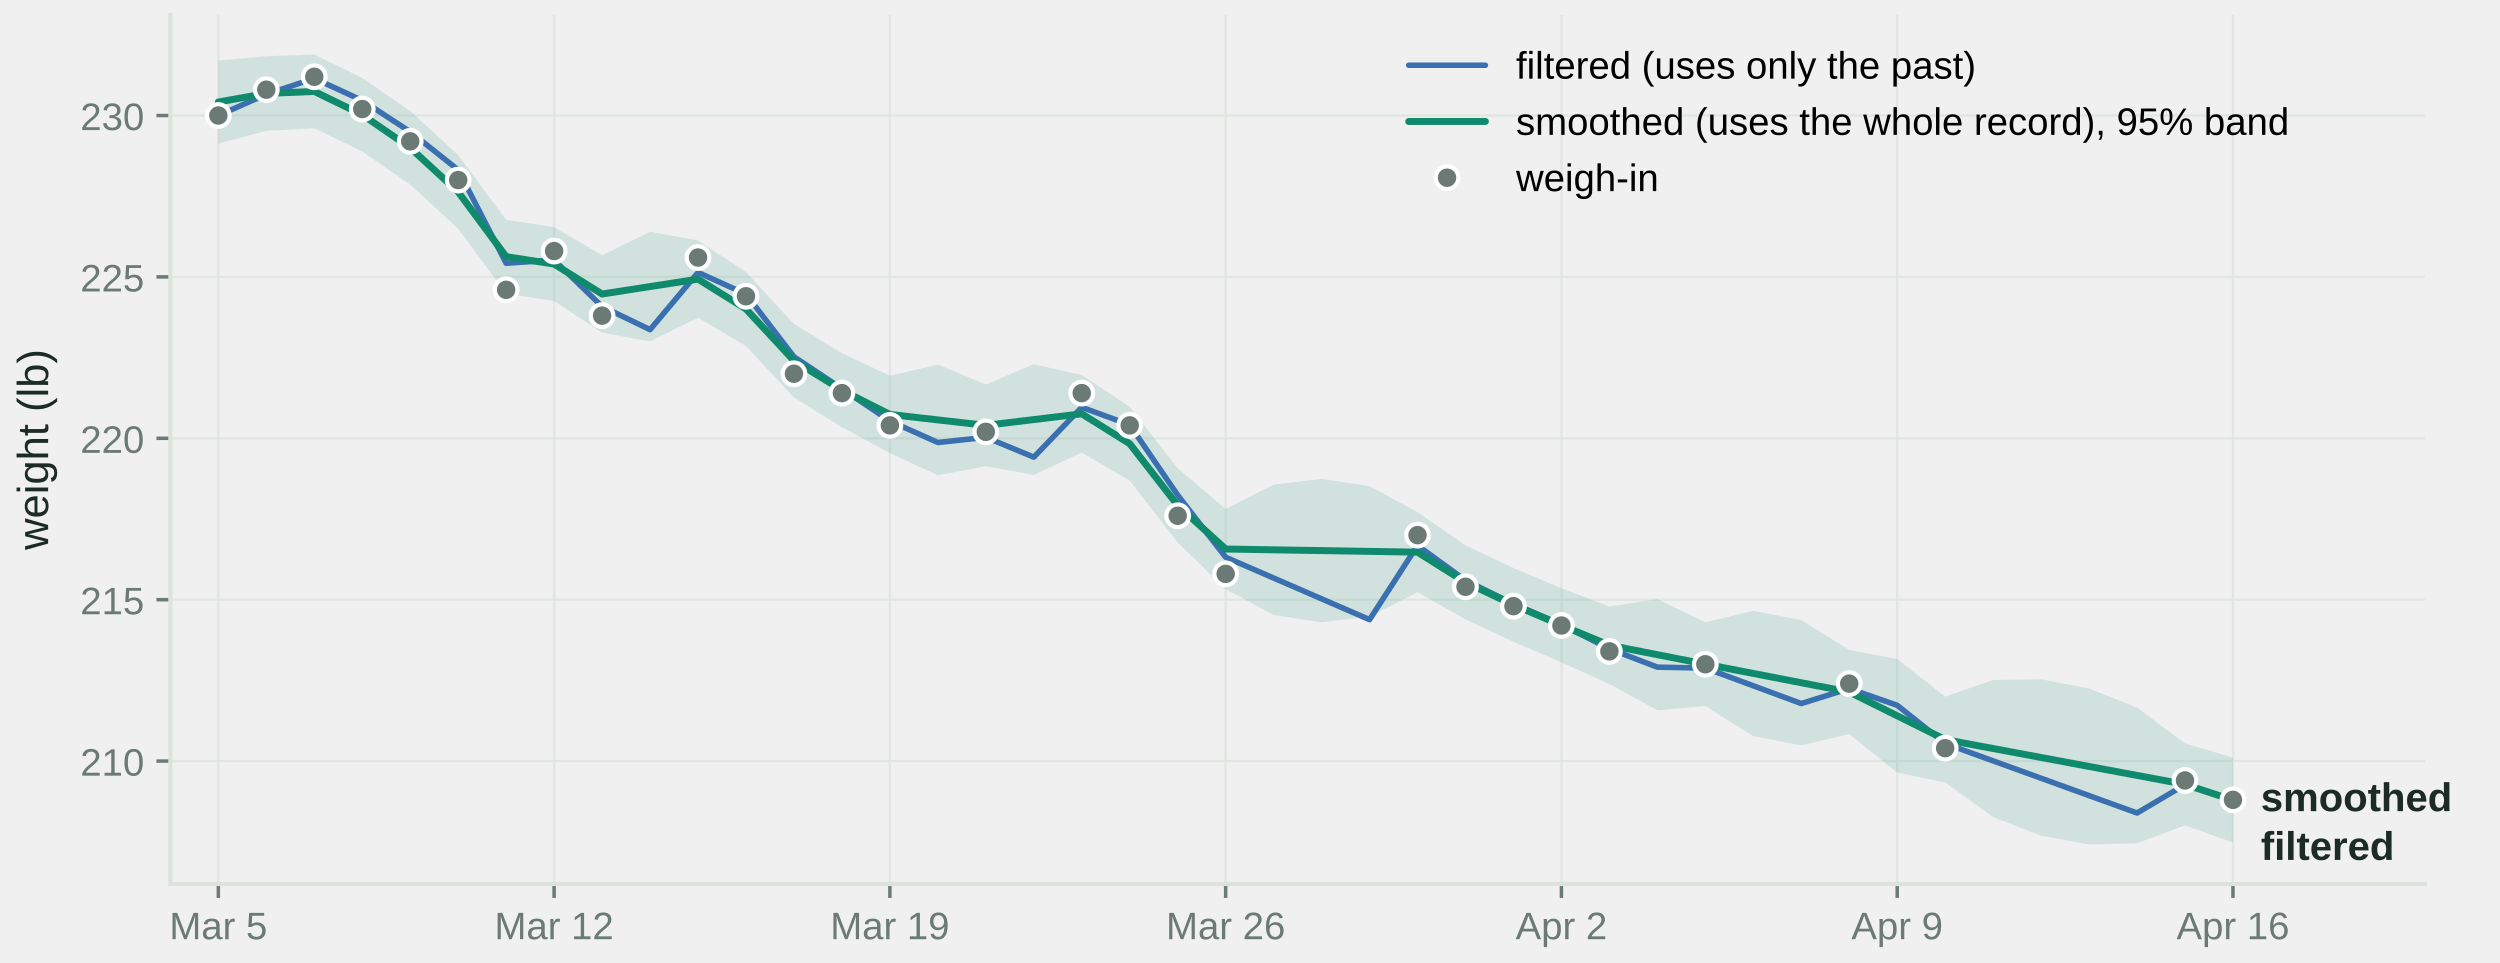
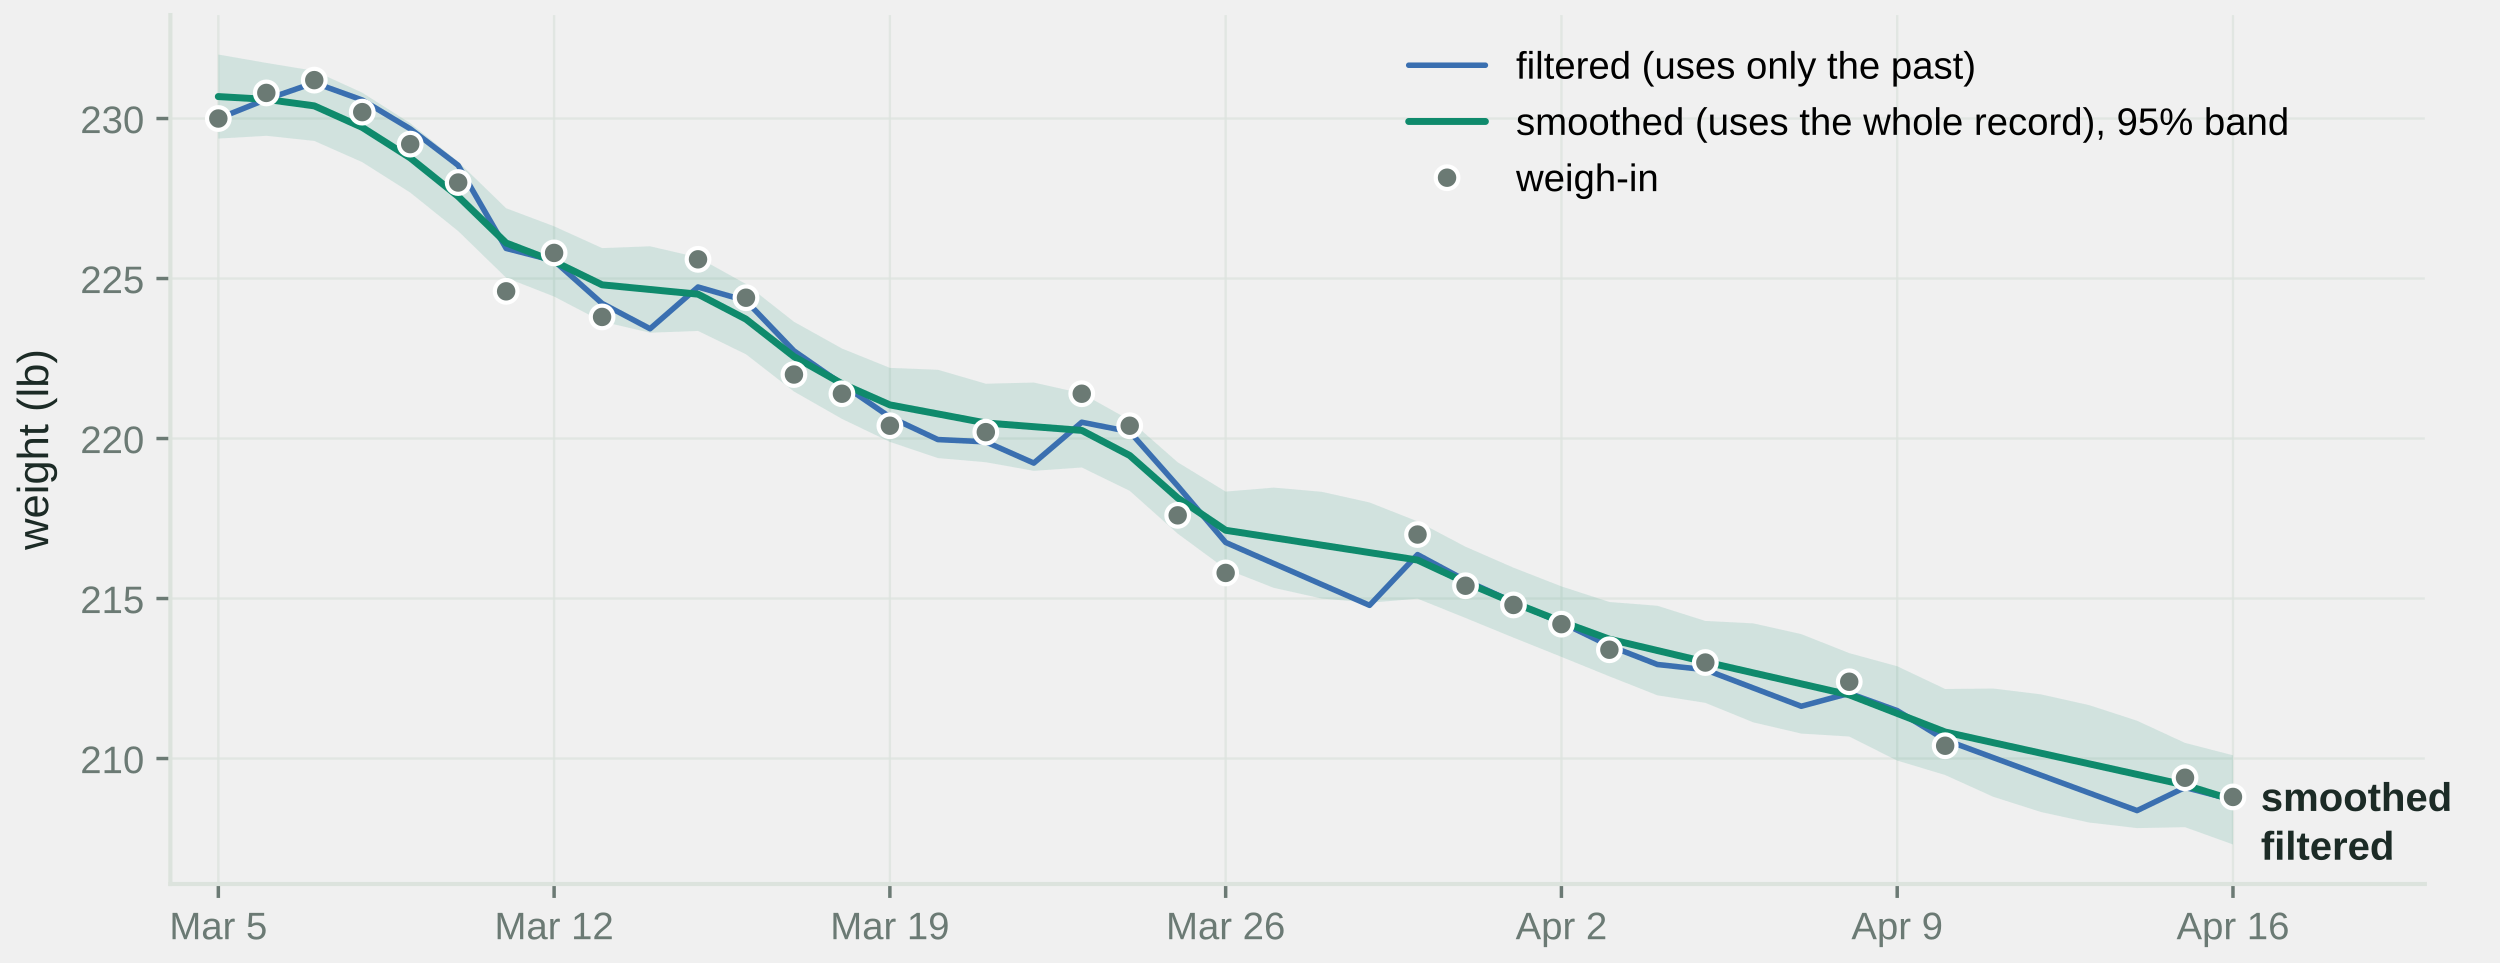
<svg xmlns="http://www.w3.org/2000/svg" xmlns:xlink="http://www.w3.org/1999/xlink" width="717.771pt" height="276.266pt" viewBox="0 0 717.771 276.266" version="1.1">
  <defs>
    <style type="text/css">*{stroke-linejoin: round; stroke-linecap: butt}</style>
  </defs>
  <g id="figure_1">
    <g id="patch_1">
      <path d="M 0 276.266  L 717.771 276.266  L 717.771 0  L 0 0  L 0 276.266  z " style="fill: none" />
    </g>
    <g id="axes_1">
      <g id="patch_2">
        <path d="M 48.914 253.8  L 696.194 253.8  L 696.194 4.32  L 48.914 4.32  L 48.914 253.8  z " style="fill: none" />
      </g>
      <g id="matplotlib.axis_1">
        <g id="xtick_1">
          <g id="line2d_1">
-             <path d="M 62.686 253.8  L 62.686 4.32  " clip-path="url(#p0fa5863f77)" style="fill: none; stroke: #dce3dd; stroke-opacity: 0.75; stroke-width: 0.7; stroke-linecap: round" />
+             <path d="M 62.686 253.8  L 62.686 4.32  " clip-path="url(#p77b108f589)" style="fill: none; stroke: #dce3dd; stroke-opacity: 0.75; stroke-width: 0.7; stroke-linecap: round" />
          </g>
          <g id="line2d_2">
            <defs>
-               <path id="m6fde08e3f5" d="M 0 0  L 0 4  " style="stroke: #6b7a74" />
+               <path id="md2f0557a57" d="M 0 0  L 0 4  " style="stroke: #6b7a74" />
            </defs>
            <g>
-               <use xlink:href="#m6fde08e3f5" x="62.686" y="253.8" style="fill: #6b7a74; stroke: #6b7a74" />
+               <use xlink:href="#md2f0557a57" x="62.686" y="253.8" style="fill: #6b7a74; stroke: #6b7a74" />
            </g>
          </g>
          <g id="text_1">
            <text style="font-size: 11px; font-family: 'Source Sans Pro', 'Source Sans 3', 'Helvetica Neue', 'Arial', 'DejaVu Sans', sans-serif; text-anchor: middle; fill: #6b7a74" x="62.686" y="269.658" transform="rotate(-0 62.68582 269.6583)">Mar 5</text>
          </g>
        </g>
        <g id="xtick_2">
          <g id="line2d_3">
-             <path d="M 159.089 253.8  L 159.089 4.32  " clip-path="url(#p0fa5863f77)" style="fill: none; stroke: #dce3dd; stroke-opacity: 0.75; stroke-width: 0.7; stroke-linecap: round" />
+             <path d="M 159.089 253.8  L 159.089 4.32  " clip-path="url(#p77b108f589)" style="fill: none; stroke: #dce3dd; stroke-opacity: 0.75; stroke-width: 0.7; stroke-linecap: round" />
          </g>
          <g id="line2d_4">
            <g>
-               <use xlink:href="#m6fde08e3f5" x="159.089" y="253.8" style="fill: #6b7a74; stroke: #6b7a74" />
+               <use xlink:href="#md2f0557a57" x="159.089" y="253.8" style="fill: #6b7a74; stroke: #6b7a74" />
            </g>
          </g>
          <g id="text_2">
            <text style="font-size: 11px; font-family: 'Source Sans Pro', 'Source Sans 3', 'Helvetica Neue', 'Arial', 'DejaVu Sans', sans-serif; text-anchor: middle; fill: #6b7a74" x="159.089" y="269.658" transform="rotate(-0 159.0892 269.6583)">Mar 12</text>
          </g>
        </g>
        <g id="xtick_3">
          <g id="line2d_5">
-             <path d="M 255.493 253.8  L 255.493 4.32  " clip-path="url(#p0fa5863f77)" style="fill: none; stroke: #dce3dd; stroke-opacity: 0.75; stroke-width: 0.7; stroke-linecap: round" />
+             <path d="M 255.493 253.8  L 255.493 4.32  " clip-path="url(#p77b108f589)" style="fill: none; stroke: #dce3dd; stroke-opacity: 0.75; stroke-width: 0.7; stroke-linecap: round" />
          </g>
          <g id="line2d_6">
            <g>
-               <use xlink:href="#m6fde08e3f5" x="255.493" y="253.8" style="fill: #6b7a74; stroke: #6b7a74" />
+               <use xlink:href="#md2f0557a57" x="255.493" y="253.8" style="fill: #6b7a74; stroke: #6b7a74" />
            </g>
          </g>
          <g id="text_3">
            <text style="font-size: 11px; font-family: 'Source Sans Pro', 'Source Sans 3', 'Helvetica Neue', 'Arial', 'DejaVu Sans', sans-serif; text-anchor: middle; fill: #6b7a74" x="255.493" y="269.658" transform="rotate(-0 255.4926 269.6583)">Mar 19</text>
          </g>
        </g>
        <g id="xtick_4">
          <g id="line2d_7">
-             <path d="M 351.896 253.8  L 351.896 4.32  " clip-path="url(#p0fa5863f77)" style="fill: none; stroke: #dce3dd; stroke-opacity: 0.75; stroke-width: 0.7; stroke-linecap: round" />
+             <path d="M 351.896 253.8  L 351.896 4.32  " clip-path="url(#p77b108f589)" style="fill: none; stroke: #dce3dd; stroke-opacity: 0.75; stroke-width: 0.7; stroke-linecap: round" />
          </g>
          <g id="line2d_8">
            <g>
-               <use xlink:href="#m6fde08e3f5" x="351.896" y="253.8" style="fill: #6b7a74; stroke: #6b7a74" />
+               <use xlink:href="#md2f0557a57" x="351.896" y="253.8" style="fill: #6b7a74; stroke: #6b7a74" />
            </g>
          </g>
          <g id="text_4">
            <text style="font-size: 11px; font-family: 'Source Sans Pro', 'Source Sans 3', 'Helvetica Neue', 'Arial', 'DejaVu Sans', sans-serif; text-anchor: middle; fill: #6b7a74" x="351.896" y="269.658" transform="rotate(-0 351.896 269.6583)">Mar 26</text>
          </g>
        </g>
        <g id="xtick_5">
          <g id="line2d_9">
-             <path d="M 448.299 253.8  L 448.299 4.32  " clip-path="url(#p0fa5863f77)" style="fill: none; stroke: #dce3dd; stroke-opacity: 0.75; stroke-width: 0.7; stroke-linecap: round" />
+             <path d="M 448.299 253.8  L 448.299 4.32  " clip-path="url(#p77b108f589)" style="fill: none; stroke: #dce3dd; stroke-opacity: 0.75; stroke-width: 0.7; stroke-linecap: round" />
          </g>
          <g id="line2d_10">
            <g>
-               <use xlink:href="#m6fde08e3f5" x="448.299" y="253.8" style="fill: #6b7a74; stroke: #6b7a74" />
+               <use xlink:href="#md2f0557a57" x="448.299" y="253.8" style="fill: #6b7a74; stroke: #6b7a74" />
            </g>
          </g>
          <g id="text_5">
            <text style="font-size: 11px; font-family: 'Source Sans Pro', 'Source Sans 3', 'Helvetica Neue', 'Arial', 'DejaVu Sans', sans-serif; text-anchor: middle; fill: #6b7a74" x="448.299" y="269.658" transform="rotate(-0 448.2994 269.6583)">Apr 2</text>
          </g>
        </g>
        <g id="xtick_6">
          <g id="line2d_11">
-             <path d="M 544.703 253.8  L 544.703 4.32  " clip-path="url(#p0fa5863f77)" style="fill: none; stroke: #dce3dd; stroke-opacity: 0.75; stroke-width: 0.7; stroke-linecap: round" />
+             <path d="M 544.703 253.8  L 544.703 4.32  " clip-path="url(#p77b108f589)" style="fill: none; stroke: #dce3dd; stroke-opacity: 0.75; stroke-width: 0.7; stroke-linecap: round" />
          </g>
          <g id="line2d_12">
            <g>
-               <use xlink:href="#m6fde08e3f5" x="544.703" y="253.8" style="fill: #6b7a74; stroke: #6b7a74" />
+               <use xlink:href="#md2f0557a57" x="544.703" y="253.8" style="fill: #6b7a74; stroke: #6b7a74" />
            </g>
          </g>
          <g id="text_6">
            <text style="font-size: 11px; font-family: 'Source Sans Pro', 'Source Sans 3', 'Helvetica Neue', 'Arial', 'DejaVu Sans', sans-serif; text-anchor: middle; fill: #6b7a74" x="544.703" y="269.658" transform="rotate(-0 544.7028 269.6583)">Apr 9</text>
          </g>
        </g>
        <g id="xtick_7">
          <g id="line2d_13">
-             <path d="M 641.106 253.8  L 641.106 4.32  " clip-path="url(#p0fa5863f77)" style="fill: none; stroke: #dce3dd; stroke-opacity: 0.75; stroke-width: 0.7; stroke-linecap: round" />
+             <path d="M 641.106 253.8  L 641.106 4.32  " clip-path="url(#p77b108f589)" style="fill: none; stroke: #dce3dd; stroke-opacity: 0.75; stroke-width: 0.7; stroke-linecap: round" />
          </g>
          <g id="line2d_14">
            <g>
-               <use xlink:href="#m6fde08e3f5" x="641.106" y="253.8" style="fill: #6b7a74; stroke: #6b7a74" />
+               <use xlink:href="#md2f0557a57" x="641.106" y="253.8" style="fill: #6b7a74; stroke: #6b7a74" />
            </g>
          </g>
          <g id="text_7">
            <text style="font-size: 11px; font-family: 'Source Sans Pro', 'Source Sans 3', 'Helvetica Neue', 'Arial', 'DejaVu Sans', sans-serif; text-anchor: middle; fill: #6b7a74" x="641.106" y="269.658" transform="rotate(-0 641.1062 269.6583)">Apr 16</text>
          </g>
        </g>
      </g>
      <g id="matplotlib.axis_2">
        <g id="ytick_1">
          <g id="line2d_15">
-             <path d="M 48.914 218.515  L 696.194 218.515  " clip-path="url(#p0fa5863f77)" style="fill: none; stroke: #dce3dd; stroke-opacity: 0.75; stroke-width: 0.7; stroke-linecap: round" />
+             <path d="M 48.914 217.785  L 696.194 217.785  " clip-path="url(#p77b108f589)" style="fill: none; stroke: #dce3dd; stroke-opacity: 0.75; stroke-width: 0.7; stroke-linecap: round" />
          </g>
          <g id="line2d_16">
            <defs>
-               <path id="m04bcc5c240" d="M 0 0  L -4 0  " style="stroke: #6b7a74" />
+               <path id="m2ffde458c3" d="M 0 0  L -4 0  " style="stroke: #6b7a74" />
            </defs>
            <g>
-               <use xlink:href="#m04bcc5c240" x="48.914" y="218.515" style="fill: #6b7a74; stroke: #6b7a74" />
+               <use xlink:href="#m2ffde458c3" x="48.914" y="217.785" style="fill: #6b7a74; stroke: #6b7a74" />
            </g>
          </g>
          <g id="text_8">
-             <text style="font-size: 11px; font-family: 'Source Sans Pro', 'Source Sans 3', 'Helvetica Neue', 'Arial', 'DejaVu Sans', sans-serif; text-anchor: end; fill: #6b7a74" x="41.414" y="222.695" transform="rotate(-0 41.41391 222.6946)">210</text>
+             <text style="font-size: 11px; font-family: 'Source Sans Pro', 'Source Sans 3', 'Helvetica Neue', 'Arial', 'DejaVu Sans', sans-serif; text-anchor: end; fill: #6b7a74" x="41.414" y="221.965" transform="rotate(-0 41.41391 221.9646)">210</text>
          </g>
        </g>
        <g id="ytick_2">
          <g id="line2d_17">
-             <path d="M 48.914 172.178  L 696.194 172.178  " clip-path="url(#p0fa5863f77)" style="fill: none; stroke: #dce3dd; stroke-opacity: 0.75; stroke-width: 0.7; stroke-linecap: round" />
+             <path d="M 48.914 171.846  L 696.194 171.846  " clip-path="url(#p77b108f589)" style="fill: none; stroke: #dce3dd; stroke-opacity: 0.75; stroke-width: 0.7; stroke-linecap: round" />
          </g>
          <g id="line2d_18">
            <g>
-               <use xlink:href="#m04bcc5c240" x="48.914" y="172.178" style="fill: #6b7a74; stroke: #6b7a74" />
+               <use xlink:href="#m2ffde458c3" x="48.914" y="171.846" style="fill: #6b7a74; stroke: #6b7a74" />
            </g>
          </g>
          <g id="text_9">
-             <text style="font-size: 11px; font-family: 'Source Sans Pro', 'Source Sans 3', 'Helvetica Neue', 'Arial', 'DejaVu Sans', sans-serif; text-anchor: end; fill: #6b7a74" x="41.414" y="176.357" transform="rotate(-0 41.41391 176.3566)">215</text>
+             <text style="font-size: 11px; font-family: 'Source Sans Pro', 'Source Sans 3', 'Helvetica Neue', 'Arial', 'DejaVu Sans', sans-serif; text-anchor: end; fill: #6b7a74" x="41.414" y="176.025" transform="rotate(-0 41.41391 176.0253)">215</text>
          </g>
        </g>
        <g id="ytick_3">
          <g id="line2d_19">
-             <path d="M 48.914 125.84  L 696.194 125.84  " clip-path="url(#p0fa5863f77)" style="fill: none; stroke: #dce3dd; stroke-opacity: 0.75; stroke-width: 0.7; stroke-linecap: round" />
+             <path d="M 48.914 125.907  L 696.194 125.907  " clip-path="url(#p77b108f589)" style="fill: none; stroke: #dce3dd; stroke-opacity: 0.75; stroke-width: 0.7; stroke-linecap: round" />
          </g>
          <g id="line2d_20">
            <g>
-               <use xlink:href="#m04bcc5c240" x="48.914" y="125.84" style="fill: #6b7a74; stroke: #6b7a74" />
+               <use xlink:href="#m2ffde458c3" x="48.914" y="125.907" style="fill: #6b7a74; stroke: #6b7a74" />
            </g>
          </g>
          <g id="text_10">
-             <text style="font-size: 11px; font-family: 'Source Sans Pro', 'Source Sans 3', 'Helvetica Neue', 'Arial', 'DejaVu Sans', sans-serif; text-anchor: end; fill: #6b7a74" x="41.414" y="130.019" transform="rotate(-0 41.41391 130.0187)">220</text>
+             <text style="font-size: 11px; font-family: 'Source Sans Pro', 'Source Sans 3', 'Helvetica Neue', 'Arial', 'DejaVu Sans', sans-serif; text-anchor: end; fill: #6b7a74" x="41.414" y="130.086" transform="rotate(-0 41.41391 130.0861)">220</text>
          </g>
        </g>
        <g id="ytick_4">
          <g id="line2d_21">
-             <path d="M 48.914 79.502  L 696.194 79.502  " clip-path="url(#p0fa5863f77)" style="fill: none; stroke: #dce3dd; stroke-opacity: 0.75; stroke-width: 0.7; stroke-linecap: round" />
+             <path d="M 48.914 79.968  L 696.194 79.968  " clip-path="url(#p77b108f589)" style="fill: none; stroke: #dce3dd; stroke-opacity: 0.75; stroke-width: 0.7; stroke-linecap: round" />
          </g>
          <g id="line2d_22">
            <g>
-               <use xlink:href="#m04bcc5c240" x="48.914" y="79.502" style="fill: #6b7a74; stroke: #6b7a74" />
+               <use xlink:href="#m2ffde458c3" x="48.914" y="79.968" style="fill: #6b7a74; stroke: #6b7a74" />
            </g>
          </g>
          <g id="text_11">
-             <text style="font-size: 11px; font-family: 'Source Sans Pro', 'Source Sans 3', 'Helvetica Neue', 'Arial', 'DejaVu Sans', sans-serif; text-anchor: end; fill: #6b7a74" x="41.414" y="83.681" transform="rotate(-0 41.41391 83.68066)">225</text>
+             <text style="font-size: 11px; font-family: 'Source Sans Pro', 'Source Sans 3', 'Helvetica Neue', 'Arial', 'DejaVu Sans', sans-serif; text-anchor: end; fill: #6b7a74" x="41.414" y="84.147" transform="rotate(-0 41.41391 84.14678)">225</text>
          </g>
        </g>
        <g id="ytick_5">
          <g id="line2d_23">
-             <path d="M 48.914 33.164  L 696.194 33.164  " clip-path="url(#p0fa5863f77)" style="fill: none; stroke: #dce3dd; stroke-opacity: 0.75; stroke-width: 0.7; stroke-linecap: round" />
+             <path d="M 48.914 34.028  L 696.194 34.028  " clip-path="url(#p77b108f589)" style="fill: none; stroke: #dce3dd; stroke-opacity: 0.75; stroke-width: 0.7; stroke-linecap: round" />
          </g>
          <g id="line2d_24">
            <g>
-               <use xlink:href="#m04bcc5c240" x="48.914" y="33.164" style="fill: #6b7a74; stroke: #6b7a74" />
+               <use xlink:href="#m2ffde458c3" x="48.914" y="34.028" style="fill: #6b7a74; stroke: #6b7a74" />
            </g>
          </g>
          <g id="text_12">
-             <text style="font-size: 11px; font-family: 'Source Sans Pro', 'Source Sans 3', 'Helvetica Neue', 'Arial', 'DejaVu Sans', sans-serif; text-anchor: end; fill: #6b7a74" x="41.414" y="37.343" transform="rotate(-0 41.41391 37.34267)">230</text>
+             <text style="font-size: 11px; font-family: 'Source Sans Pro', 'Source Sans 3', 'Helvetica Neue', 'Arial', 'DejaVu Sans', sans-serif; text-anchor: end; fill: #6b7a74" x="41.414" y="38.208" transform="rotate(-0 41.41391 38.2075)">230</text>
          </g>
        </g>
        <g id="text_13">
          <text style="font-size: 12.5px; font-family: 'Source Sans Pro', 'Source Sans 3', 'Helvetica Neue', 'Arial', 'DejaVu Sans', sans-serif; text-anchor: middle; fill: #1c2b26" x="13.818" y="129.06" transform="rotate(-90 13.81805 129.06)">weight (lb)</text>
        </g>
      </g>
      <g id="FillBetweenPolyCollection_1">
        <defs>
-           <path id="m118c3cbcc9" d="M 62.686 -258.91  L 62.686 -235.042  L 76.458 -238.733  L 90.23 -239.426  L 104.002 -232.753  L 117.773 -223.263  L 131.545 -210.585  L 145.317 -192.013  L 159.089 -189.817  L 172.861 -180.754  L 186.633 -178.245  L 200.405 -185.026  L 214.177 -176.926  L 227.949 -162.115  L 241.721 -153.618  L 255.493 -146.159  L 269.265 -139.815  L 283.036 -142.408  L 296.808 -139.908  L 310.58 -146.344  L 324.352 -138.234  L 338.124 -120.506  L 351.896 -107.14  L 365.668 -99.679  L 379.44 -97.604  L 393.212 -99.234  L 406.984 -106.232  L 420.756 -98.421  L 434.528 -92.006  L 448.299 -86.113  L 462.071 -79.877  L 475.843 -72.33  L 489.615 -73.556  L 503.387 -64.929  L 517.159 -62.242  L 530.931 -65.504  L 544.703 -54.459  L 558.475 -51.589  L 572.247 -41.665  L 586.019 -36.328  L 599.791 -33.806  L 613.562 -34.163  L 627.334 -39.289  L 641.106 -34.339  L 641.106 -58.752  L 641.106 -58.752  L 627.334 -62.83  L 613.562 -73.108  L 599.791 -78.6  L 586.019 -81.23  L 572.247 -81.046  L 558.475 -76.256  L 544.703 -87.046  L 530.931 -89.662  L 517.159 -98.244  L 503.387 -100.895  L 489.615 -97.606  L 475.843 -104.263  L 462.071 -102.147  L 448.299 -107.365  L 434.528 -113.186  L 420.756 -119.71  L 406.984 -129.228  L 393.212 -136.69  L 379.44 -138.765  L 365.668 -137.134  L 351.896 -130.137  L 338.124 -141.831  L 324.352 -159.486  L 310.58 -168.577  L 296.808 -171.696  L 283.036 -165.877  L 269.265 -171.603  L 255.493 -168.392  L 241.721 -174.871  L 227.949 -183.259  L 214.177 -198.179  L 200.405 -207.223  L 186.633 -209.742  L 172.861 -202.951  L 159.089 -211.07  L 145.317 -213.156  L 131.545 -231.728  L 117.773 -244.407  L 104.002 -253.897  L 90.23 -260.606  L 76.458 -260.131  L 62.686 -258.91  z " />
+           <path id="m4211d0fe14" d="M 62.686 -260.606  L 62.686 -236.475  L 76.458 -237.278  L 90.23 -235.8  L 104.002 -229.707  L 117.773 -220.978  L 131.545 -209.916  L 145.317 -196.52  L 159.089 -191.12  L 172.861 -183.935  L 186.633 -180.739  L 200.405 -181.253  L 214.177 -174.545  L 227.949 -163.858  L 241.721 -156.004  L 255.493 -149.391  L 269.265 -144.747  L 283.036 -143.551  L 296.808 -141.081  L 310.58 -142.05  L 324.352 -135.333  L 338.124 -123.051  L 351.896 -112.906  L 365.668 -107.497  L 379.44 -104.42  L 393.212 -103.225  L 406.984 -104.38  L 420.756 -98.84  L 434.528 -93.186  L 448.299 -87.666  L 462.071 -82.072  L 475.843 -76.632  L 489.615 -74.468  L 503.387 -68.868  L 517.159 -65.644  L 530.931 -64.798  L 544.703 -57.893  L 558.475 -53.744  L 572.247 -47.506  L 586.019 -43.114  L 599.791 -40.109  L 613.562 -38.508  L 627.334 -38.771  L 641.106 -33.806  L 641.106 -59.414  L 641.106 -59.414  L 627.334 -62.974  L 613.562 -69.338  L 599.791 -73.82  L 586.019 -76.897  L 572.247 -78.588  L 558.475 -78.451  L 544.703 -84.978  L 530.931 -88.749  L 517.159 -94.205  L 503.387 -97.285  L 489.615 -97.987  L 475.843 -102.347  L 462.071 -103.43  L 448.299 -107.907  L 434.528 -113.283  L 420.756 -119.297  L 406.984 -126.566  L 393.212 -132.002  L 379.44 -135.07  L 365.668 -136.274  L 351.896 -135.129  L 338.124 -143.544  L 324.352 -155.646  L 310.58 -163.336  L 296.808 -166.436  L 283.036 -166.097  L 269.265 -170.102  L 255.493 -170.64  L 241.721 -176.21  L 227.949 -183.883  L 214.177 -194.714  L 200.405 -202.358  L 186.633 -205.555  L 172.861 -205.041  L 159.089 -211.289  L 145.317 -216.473  L 131.545 -229.833  L 117.773 -240.895  L 104.002 -249.66  L 90.23 -255.933  L 76.458 -258.204  L 62.686 -260.606  z " />
        </defs>
-         <g clip-path="url(#p0fa5863f77)">
-           <use xlink:href="#m118c3cbcc9" x="0" y="276.266" style="fill: #0f8a6c; fill-opacity: 0.14" />
+         <g clip-path="url(#p77b108f589)">
+           <use xlink:href="#m4211d0fe14" x="0" y="276.266" style="fill: #0f8a6c; fill-opacity: 0.14" />
        </g>
      </g>
      <g id="patch_3">
        <path d="M 48.914 253.8  L 48.914 4.32  " style="fill: none; stroke: #dce3dd; stroke-width: 1.2; stroke-linejoin: miter; stroke-linecap: square" />
      </g>
      <g id="patch_4">
        <path d="M 48.914 253.8  L 696.194 253.8  " style="fill: none; stroke: #dce3dd; stroke-width: 1.2; stroke-linejoin: miter; stroke-linecap: square" />
      </g>
      <g id="line2d_25">
-         <path d="M 62.686 33.164  L 76.458 27.056  L 90.23 22.506  L 104.002 28.845  L 117.773 37.834  L 131.545 48.779  L 145.317 75.581  L 159.089 74.655  L 172.861 88.009  L 186.633 94.645  L 200.405 78.223  L 214.177 84.45  L 227.949 102.439  L 241.721 111.586  L 255.493 120.881  L 269.265 127.044  L 283.036 125.552  L 296.808 131.252  L 310.58 116.943  L 324.352 121.984  L 338.124 142.16  L 351.896 159.991  L 365.668 165.959  L 379.44 171.937  L 393.212 177.905  L 406.984 156.608  L 420.756 166.626  L 434.528 173.382  L 448.299 179.295  L 462.071 186.292  L 475.843 191.547  L 489.615 191.816  L 503.387 196.903  L 517.159 201.991  L 530.931 197.691  L 544.703 202.501  L 558.475 213.474  L 572.247 218.46  L 586.019 223.446  L 599.791 228.432  L 613.562 233.418  L 627.334 225.281  L 641.106 229.72  " clip-path="url(#p0fa5863f77)" style="fill: none; stroke: #3a6fb0; stroke-width: 1.6; stroke-linecap: round" />
+         <path d="M 62.686 34.028  L 76.458 28.516  L 90.23 23.756  L 104.002 28.718  L 117.773 36.987  L 131.545 47.479  L 145.317 71.322  L 159.089 74.868  L 172.861 87.116  L 186.633 94.383  L 200.405 82.402  L 214.177 86.353  L 227.949 100.732  L 241.721 110.288  L 255.493 119.733  L 269.265 126.201  L 283.036 126.862  L 296.808 132.954  L 310.58 121.23  L 324.352 123.941  L 338.124 139.514  L 351.896 155.749  L 365.668 161.767  L 379.44 167.785  L 393.212 173.794  L 406.984 159.231  L 420.756 166.637  L 434.528 172.894  L 448.299 178.737  L 462.071 185.417  L 475.843 190.782  L 489.615 192.289  L 503.387 197.526  L 517.159 202.773  L 530.931 199.051  L 544.703 204.022  L 558.475 212.438  L 572.247 217.51  L 586.019 222.582  L 599.791 227.653  L 613.562 232.725  L 627.334 226.082  L 641.106 229.656  " clip-path="url(#p77b108f589)" style="fill: none; stroke: #3a6fb0; stroke-width: 1.6; stroke-linecap: round" />
      </g>
      <g id="line2d_26">
-         <path d="M 62.686 29.29  L 76.458 26.834  L 90.23 26.25  L 104.002 32.941  L 117.773 42.431  L 131.545 55.109  L 145.317 73.681  L 159.089 75.822  L 172.861 84.413  L 186.633 82.273  L 200.405 80.141  L 214.177 88.714  L 227.949 103.579  L 241.721 112.022  L 255.493 118.991  L 269.265 120.557  L 283.036 122.123  L 296.808 120.464  L 310.58 118.805  L 324.352 127.406  L 338.124 145.098  L 351.896 157.627  L 365.668 157.859  L 379.44 158.081  L 393.212 158.304  L 406.984 158.536  L 420.756 167.201  L 434.528 173.67  L 448.299 179.527  L 462.071 185.254  L 475.843 187.969  L 489.615 190.685  L 503.387 193.354  L 517.159 196.023  L 530.931 198.683  L 544.703 205.513  L 558.475 212.343  L 572.247 214.91  L 586.019 217.487  L 599.791 220.063  L 613.562 222.63  L 627.334 225.207  L 641.106 229.72  " clip-path="url(#p0fa5863f77)" style="fill: none; stroke: #0f8a6c; stroke-width: 2; stroke-linecap: round" />
+         <path d="M 62.686 27.725  L 76.458 28.525  L 90.23 30.399  L 104.002 36.583  L 117.773 45.329  L 131.545 56.392  L 145.317 69.769  L 159.089 75.061  L 172.861 81.778  L 186.633 83.119  L 200.405 84.46  L 214.177 91.636  L 227.949 102.395  L 241.721 110.159  L 255.493 116.25  L 269.265 118.841  L 283.036 121.442  L 296.808 122.507  L 310.58 123.573  L 324.352 130.776  L 338.124 142.969  L 351.896 152.248  L 365.668 154.38  L 379.44 156.521  L 393.212 158.652  L 406.984 160.793  L 420.756 167.197  L 434.528 173.031  L 448.299 178.48  L 462.071 183.515  L 475.843 186.776  L 489.615 190.038  L 503.387 193.19  L 517.159 196.341  L 530.931 199.492  L 544.703 204.831  L 558.475 210.169  L 572.247 213.219  L 586.019 216.26  L 599.791 219.301  L 613.562 222.343  L 627.334 225.393  L 641.106 229.656  " clip-path="url(#p77b108f589)" style="fill: none; stroke: #0f8a6c; stroke-width: 2; stroke-linecap: round" />
      </g>
      <g id="text_14">
-         <text style="font-weight: 700; font-size: 11.5px; font-family: 'Source Sans Pro', 'Source Sans 3', 'Helvetica Neue', 'Arial', 'DejaVu Sans', sans-serif; text-anchor: start; fill: #1c2b26" x="649.106" y="232.893" transform="rotate(-0 649.1062 232.8933)">smoothed</text>
+         <text style="font-weight: 700; font-size: 11.5px; font-family: 'Source Sans Pro', 'Source Sans 3', 'Helvetica Neue', 'Arial', 'DejaVu Sans', sans-serif; text-anchor: start; fill: #1c2b26" x="649.106" y="232.829" transform="rotate(-0 649.1062 232.8295)">smoothed</text>
      </g>
      <g id="text_15">
-         <text style="font-weight: 700; font-size: 11.5px; font-family: 'Source Sans Pro', 'Source Sans 3', 'Helvetica Neue', 'Arial', 'DejaVu Sans', sans-serif; text-anchor: start; fill: #1c2b26" x="649.106" y="246.893" transform="rotate(-0 649.1062 246.8933)">filtered</text>
+         <text style="font-weight: 700; font-size: 11.5px; font-family: 'Source Sans Pro', 'Source Sans 3', 'Helvetica Neue', 'Arial', 'DejaVu Sans', sans-serif; text-anchor: start; fill: #1c2b26" x="649.106" y="246.829" transform="rotate(-0 649.1062 246.8295)">filtered</text>
      </g>
      <g id="line2d_27">
        <defs>
-           <path id="m2ae53c2553" d="M 0 3.25  C 0.862 3.25 1.689 2.908 2.298 2.298  C 2.908 1.689 3.25 0.862 3.25 0  C 3.25 -0.862 2.908 -1.689 2.298 -2.298  C 1.689 -2.908 0.862 -3.25 0 -3.25  C -0.862 -3.25 -1.689 -2.908 -2.298 -2.298  C -2.908 -1.689 -3.25 -0.862 -3.25 0  C -3.25 0.862 -2.908 1.689 -2.298 2.298  C -1.689 2.908 -0.862 3.25 0 3.25  z " style="stroke: #ffffff; stroke-width: 1.2" />
+           <path id="m41a86306fb" d="M 0 3.25  C 0.862 3.25 1.689 2.908 2.298 2.298  C 2.908 1.689 3.25 0.862 3.25 0  C 3.25 -0.862 2.908 -1.689 2.298 -2.298  C 1.689 -2.908 0.862 -3.25 0 -3.25  C -0.862 -3.25 -1.689 -2.908 -2.298 -2.298  C -2.908 -1.689 -3.25 -0.862 -3.25 0  C -3.25 0.862 -2.908 1.689 -2.298 2.298  C -1.689 2.908 -0.862 3.25 0 3.25  z " style="stroke: #ffffff; stroke-width: 1.2" />
        </defs>
-         <g clip-path="url(#p0fa5863f77)">
-           <use xlink:href="#m2ae53c2553" x="62.686" y="33.164" style="fill: #6b7a74; stroke: #ffffff; stroke-width: 1.2" />
-           <use xlink:href="#m2ae53c2553" x="76.458" y="25.749" style="fill: #6b7a74; stroke: #ffffff; stroke-width: 1.2" />
-           <use xlink:href="#m2ae53c2553" x="90.23" y="22.042" style="fill: #6b7a74; stroke: #ffffff; stroke-width: 1.2" />
-           <use xlink:href="#m2ae53c2553" x="104.002" y="31.31" style="fill: #6b7a74; stroke: #ffffff; stroke-width: 1.2" />
-           <use xlink:href="#m2ae53c2553" x="117.773" y="40.578" style="fill: #6b7a74; stroke: #ffffff; stroke-width: 1.2" />
-           <use xlink:href="#m2ae53c2553" x="131.545" y="51.699" style="fill: #6b7a74; stroke: #ffffff; stroke-width: 1.2" />
-           <use xlink:href="#m2ae53c2553" x="145.317" y="83.209" style="fill: #6b7a74; stroke: #ffffff; stroke-width: 1.2" />
-           <use xlink:href="#m2ae53c2553" x="159.089" y="72.087" style="fill: #6b7a74; stroke: #ffffff; stroke-width: 1.2" />
-           <use xlink:href="#m2ae53c2553" x="172.861" y="90.623" style="fill: #6b7a74; stroke: #ffffff; stroke-width: 1.2" />
-           <use xlink:href="#m2ae53c2553" x="200.405" y="73.941" style="fill: #6b7a74; stroke: #ffffff; stroke-width: 1.2" />
-           <use xlink:href="#m2ae53c2553" x="214.177" y="85.062" style="fill: #6b7a74; stroke: #ffffff; stroke-width: 1.2" />
-           <use xlink:href="#m2ae53c2553" x="227.949" y="107.304" style="fill: #6b7a74; stroke: #ffffff; stroke-width: 1.2" />
-           <use xlink:href="#m2ae53c2553" x="241.721" y="112.865" style="fill: #6b7a74; stroke: #ffffff; stroke-width: 1.2" />
-           <use xlink:href="#m2ae53c2553" x="255.493" y="122.132" style="fill: #6b7a74; stroke: #ffffff; stroke-width: 1.2" />
-           <use xlink:href="#m2ae53c2553" x="283.036" y="123.986" style="fill: #6b7a74; stroke: #ffffff; stroke-width: 1.2" />
-           <use xlink:href="#m2ae53c2553" x="310.58" y="112.865" style="fill: #6b7a74; stroke: #ffffff; stroke-width: 1.2" />
-           <use xlink:href="#m2ae53c2553" x="324.352" y="122.132" style="fill: #6b7a74; stroke: #ffffff; stroke-width: 1.2" />
-           <use xlink:href="#m2ae53c2553" x="338.124" y="148.082" style="fill: #6b7a74; stroke: #ffffff; stroke-width: 1.2" />
-           <use xlink:href="#m2ae53c2553" x="351.896" y="164.763" style="fill: #6b7a74; stroke: #ffffff; stroke-width: 1.2" />
-           <use xlink:href="#m2ae53c2553" x="406.984" y="153.642" style="fill: #6b7a74; stroke: #ffffff; stroke-width: 1.2" />
-           <use xlink:href="#m2ae53c2553" x="420.756" y="168.47" style="fill: #6b7a74; stroke: #ffffff; stroke-width: 1.2" />
-           <use xlink:href="#m2ae53c2553" x="434.528" y="174.031" style="fill: #6b7a74; stroke: #ffffff; stroke-width: 1.2" />
-           <use xlink:href="#m2ae53c2553" x="448.299" y="179.592" style="fill: #6b7a74; stroke: #ffffff; stroke-width: 1.2" />
-           <use xlink:href="#m2ae53c2553" x="462.071" y="187.006" style="fill: #6b7a74; stroke: #ffffff; stroke-width: 1.2" />
-           <use xlink:href="#m2ae53c2553" x="489.615" y="190.713" style="fill: #6b7a74; stroke: #ffffff; stroke-width: 1.2" />
-           <use xlink:href="#m2ae53c2553" x="530.931" y="196.273" style="fill: #6b7a74; stroke: #ffffff; stroke-width: 1.2" />
-           <use xlink:href="#m2ae53c2553" x="558.475" y="214.808" style="fill: #6b7a74; stroke: #ffffff; stroke-width: 1.2" />
-           <use xlink:href="#m2ae53c2553" x="627.334" y="224.076" style="fill: #6b7a74; stroke: #ffffff; stroke-width: 1.2" />
-           <use xlink:href="#m2ae53c2553" x="641.106" y="229.637" style="fill: #6b7a74; stroke: #ffffff; stroke-width: 1.2" />
+         <g clip-path="url(#p77b108f589)">
+           <use xlink:href="#m41a86306fb" x="62.686" y="34.028" style="fill: #6b7a74; stroke: #ffffff; stroke-width: 1.2" />
+           <use xlink:href="#m41a86306fb" x="76.458" y="26.678" style="fill: #6b7a74; stroke: #ffffff; stroke-width: 1.2" />
+           <use xlink:href="#m41a86306fb" x="90.23" y="23.003" style="fill: #6b7a74; stroke: #ffffff; stroke-width: 1.2" />
+           <use xlink:href="#m41a86306fb" x="104.002" y="32.191" style="fill: #6b7a74; stroke: #ffffff; stroke-width: 1.2" />
+           <use xlink:href="#m41a86306fb" x="117.773" y="41.379" style="fill: #6b7a74; stroke: #ffffff; stroke-width: 1.2" />
+           <use xlink:href="#m41a86306fb" x="131.545" y="52.404" style="fill: #6b7a74; stroke: #ffffff; stroke-width: 1.2" />
+           <use xlink:href="#m41a86306fb" x="145.317" y="83.643" style="fill: #6b7a74; stroke: #ffffff; stroke-width: 1.2" />
+           <use xlink:href="#m41a86306fb" x="159.089" y="72.617" style="fill: #6b7a74; stroke: #ffffff; stroke-width: 1.2" />
+           <use xlink:href="#m41a86306fb" x="172.861" y="90.993" style="fill: #6b7a74; stroke: #ffffff; stroke-width: 1.2" />
+           <use xlink:href="#m41a86306fb" x="200.405" y="74.455" style="fill: #6b7a74; stroke: #ffffff; stroke-width: 1.2" />
+           <use xlink:href="#m41a86306fb" x="214.177" y="85.48" style="fill: #6b7a74; stroke: #ffffff; stroke-width: 1.2" />
+           <use xlink:href="#m41a86306fb" x="227.949" y="107.531" style="fill: #6b7a74; stroke: #ffffff; stroke-width: 1.2" />
+           <use xlink:href="#m41a86306fb" x="241.721" y="113.044" style="fill: #6b7a74; stroke: #ffffff; stroke-width: 1.2" />
+           <use xlink:href="#m41a86306fb" x="255.493" y="122.232" style="fill: #6b7a74; stroke: #ffffff; stroke-width: 1.2" />
+           <use xlink:href="#m41a86306fb" x="283.036" y="124.069" style="fill: #6b7a74; stroke: #ffffff; stroke-width: 1.2" />
+           <use xlink:href="#m41a86306fb" x="310.58" y="113.044" style="fill: #6b7a74; stroke: #ffffff; stroke-width: 1.2" />
+           <use xlink:href="#m41a86306fb" x="324.352" y="122.232" style="fill: #6b7a74; stroke: #ffffff; stroke-width: 1.2" />
+           <use xlink:href="#m41a86306fb" x="338.124" y="147.958" style="fill: #6b7a74; stroke: #ffffff; stroke-width: 1.2" />
+           <use xlink:href="#m41a86306fb" x="351.896" y="164.496" style="fill: #6b7a74; stroke: #ffffff; stroke-width: 1.2" />
+           <use xlink:href="#m41a86306fb" x="406.984" y="153.47" style="fill: #6b7a74; stroke: #ffffff; stroke-width: 1.2" />
+           <use xlink:href="#m41a86306fb" x="420.756" y="168.171" style="fill: #6b7a74; stroke: #ffffff; stroke-width: 1.2" />
+           <use xlink:href="#m41a86306fb" x="434.528" y="173.684" style="fill: #6b7a74; stroke: #ffffff; stroke-width: 1.2" />
+           <use xlink:href="#m41a86306fb" x="448.299" y="179.196" style="fill: #6b7a74; stroke: #ffffff; stroke-width: 1.2" />
+           <use xlink:href="#m41a86306fb" x="462.071" y="186.547" style="fill: #6b7a74; stroke: #ffffff; stroke-width: 1.2" />
+           <use xlink:href="#m41a86306fb" x="489.615" y="190.222" style="fill: #6b7a74; stroke: #ffffff; stroke-width: 1.2" />
+           <use xlink:href="#m41a86306fb" x="530.931" y="195.735" style="fill: #6b7a74; stroke: #ffffff; stroke-width: 1.2" />
+           <use xlink:href="#m41a86306fb" x="558.475" y="214.11" style="fill: #6b7a74; stroke: #ffffff; stroke-width: 1.2" />
+           <use xlink:href="#m41a86306fb" x="627.334" y="223.298" style="fill: #6b7a74; stroke: #ffffff; stroke-width: 1.2" />
+           <use xlink:href="#m41a86306fb" x="641.106" y="228.811" style="fill: #6b7a74; stroke: #ffffff; stroke-width: 1.2" />
        </g>
      </g>
      <g id="legend_1">
        <g id="line2d_28">
          <path d="M 404.46 18.728  L 415.46 18.728  L 426.46 18.728  " style="fill: none; stroke: #3a6fb0; stroke-width: 1.6; stroke-linecap: round" />
        </g>
        <g id="text_16">
          <text style="font-size: 11px; font-family: 'Source Sans Pro', 'Source Sans 3', 'Helvetica Neue', 'Arial', 'DejaVu Sans', sans-serif; text-anchor: start" x="435.26" y="22.578" transform="rotate(-0 435.2602 22.57828)">filtered (uses only the past)</text>
        </g>
        <g id="line2d_29">
          <path d="M 404.46 34.874  L 415.46 34.874  L 426.46 34.874  " style="fill: none; stroke: #0f8a6c; stroke-width: 2; stroke-linecap: round" />
        </g>
        <g id="text_17">
          <text style="font-size: 11px; font-family: 'Source Sans Pro', 'Source Sans 3', 'Helvetica Neue', 'Arial', 'DejaVu Sans', sans-serif; text-anchor: start" x="435.26" y="38.724" transform="rotate(-0 435.2602 38.72422)">smoothed (uses the whole record), 95% band</text>
        </g>
        <g id="line2d_30">
          <g>
-             <use xlink:href="#m2ae53c2553" x="415.46" y="51.02" style="fill: #6b7a74; stroke: #ffffff; stroke-width: 1.2" />
+             <use xlink:href="#m41a86306fb" x="415.46" y="51.02" style="fill: #6b7a74; stroke: #ffffff; stroke-width: 1.2" />
          </g>
        </g>
        <g id="text_18">
          <text style="font-size: 11px; font-family: 'Source Sans Pro', 'Source Sans 3', 'Helvetica Neue', 'Arial', 'DejaVu Sans', sans-serif; text-anchor: start" x="435.26" y="54.87" transform="rotate(-0 435.2602 54.87016)">weigh-in</text>
        </g>
      </g>
    </g>
  </g>
  <defs>
-     <clipPath id="p0fa5863f77">
+     <clipPath id="p77b108f589">
      <rect x="48.914" y="4.32" width="647.28" height="249.48" />
    </clipPath>
  </defs>
</svg>
